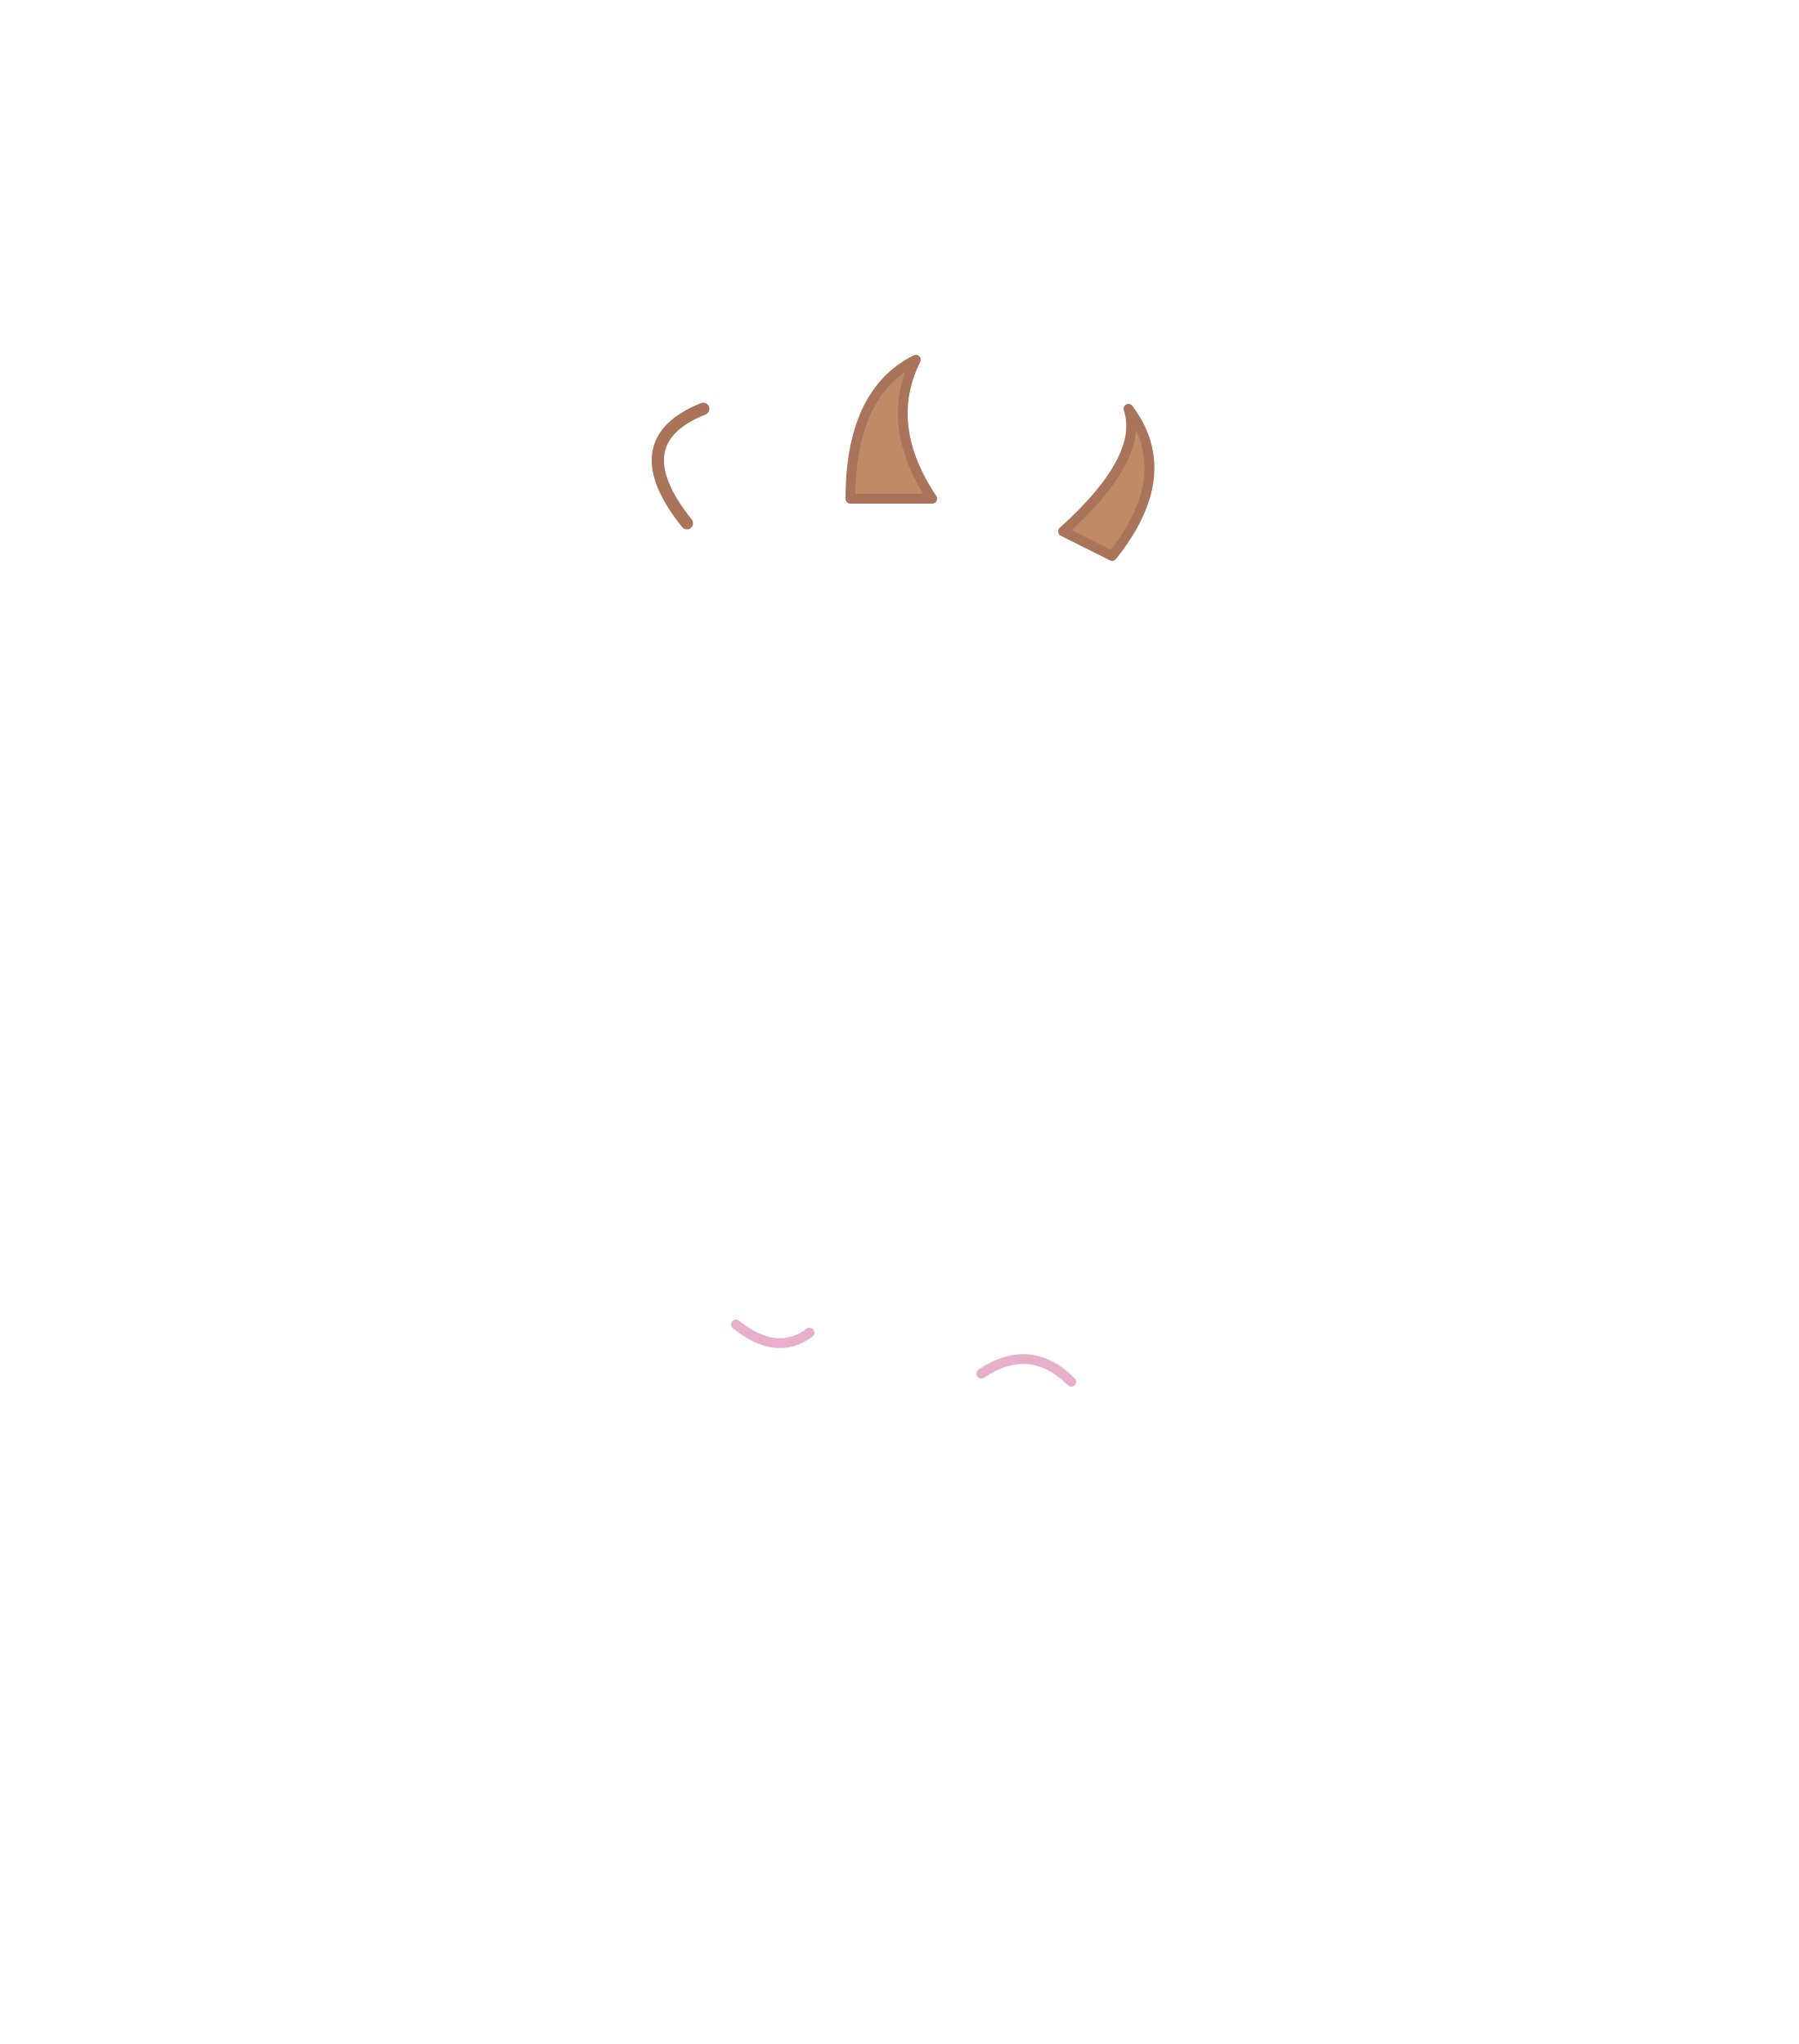
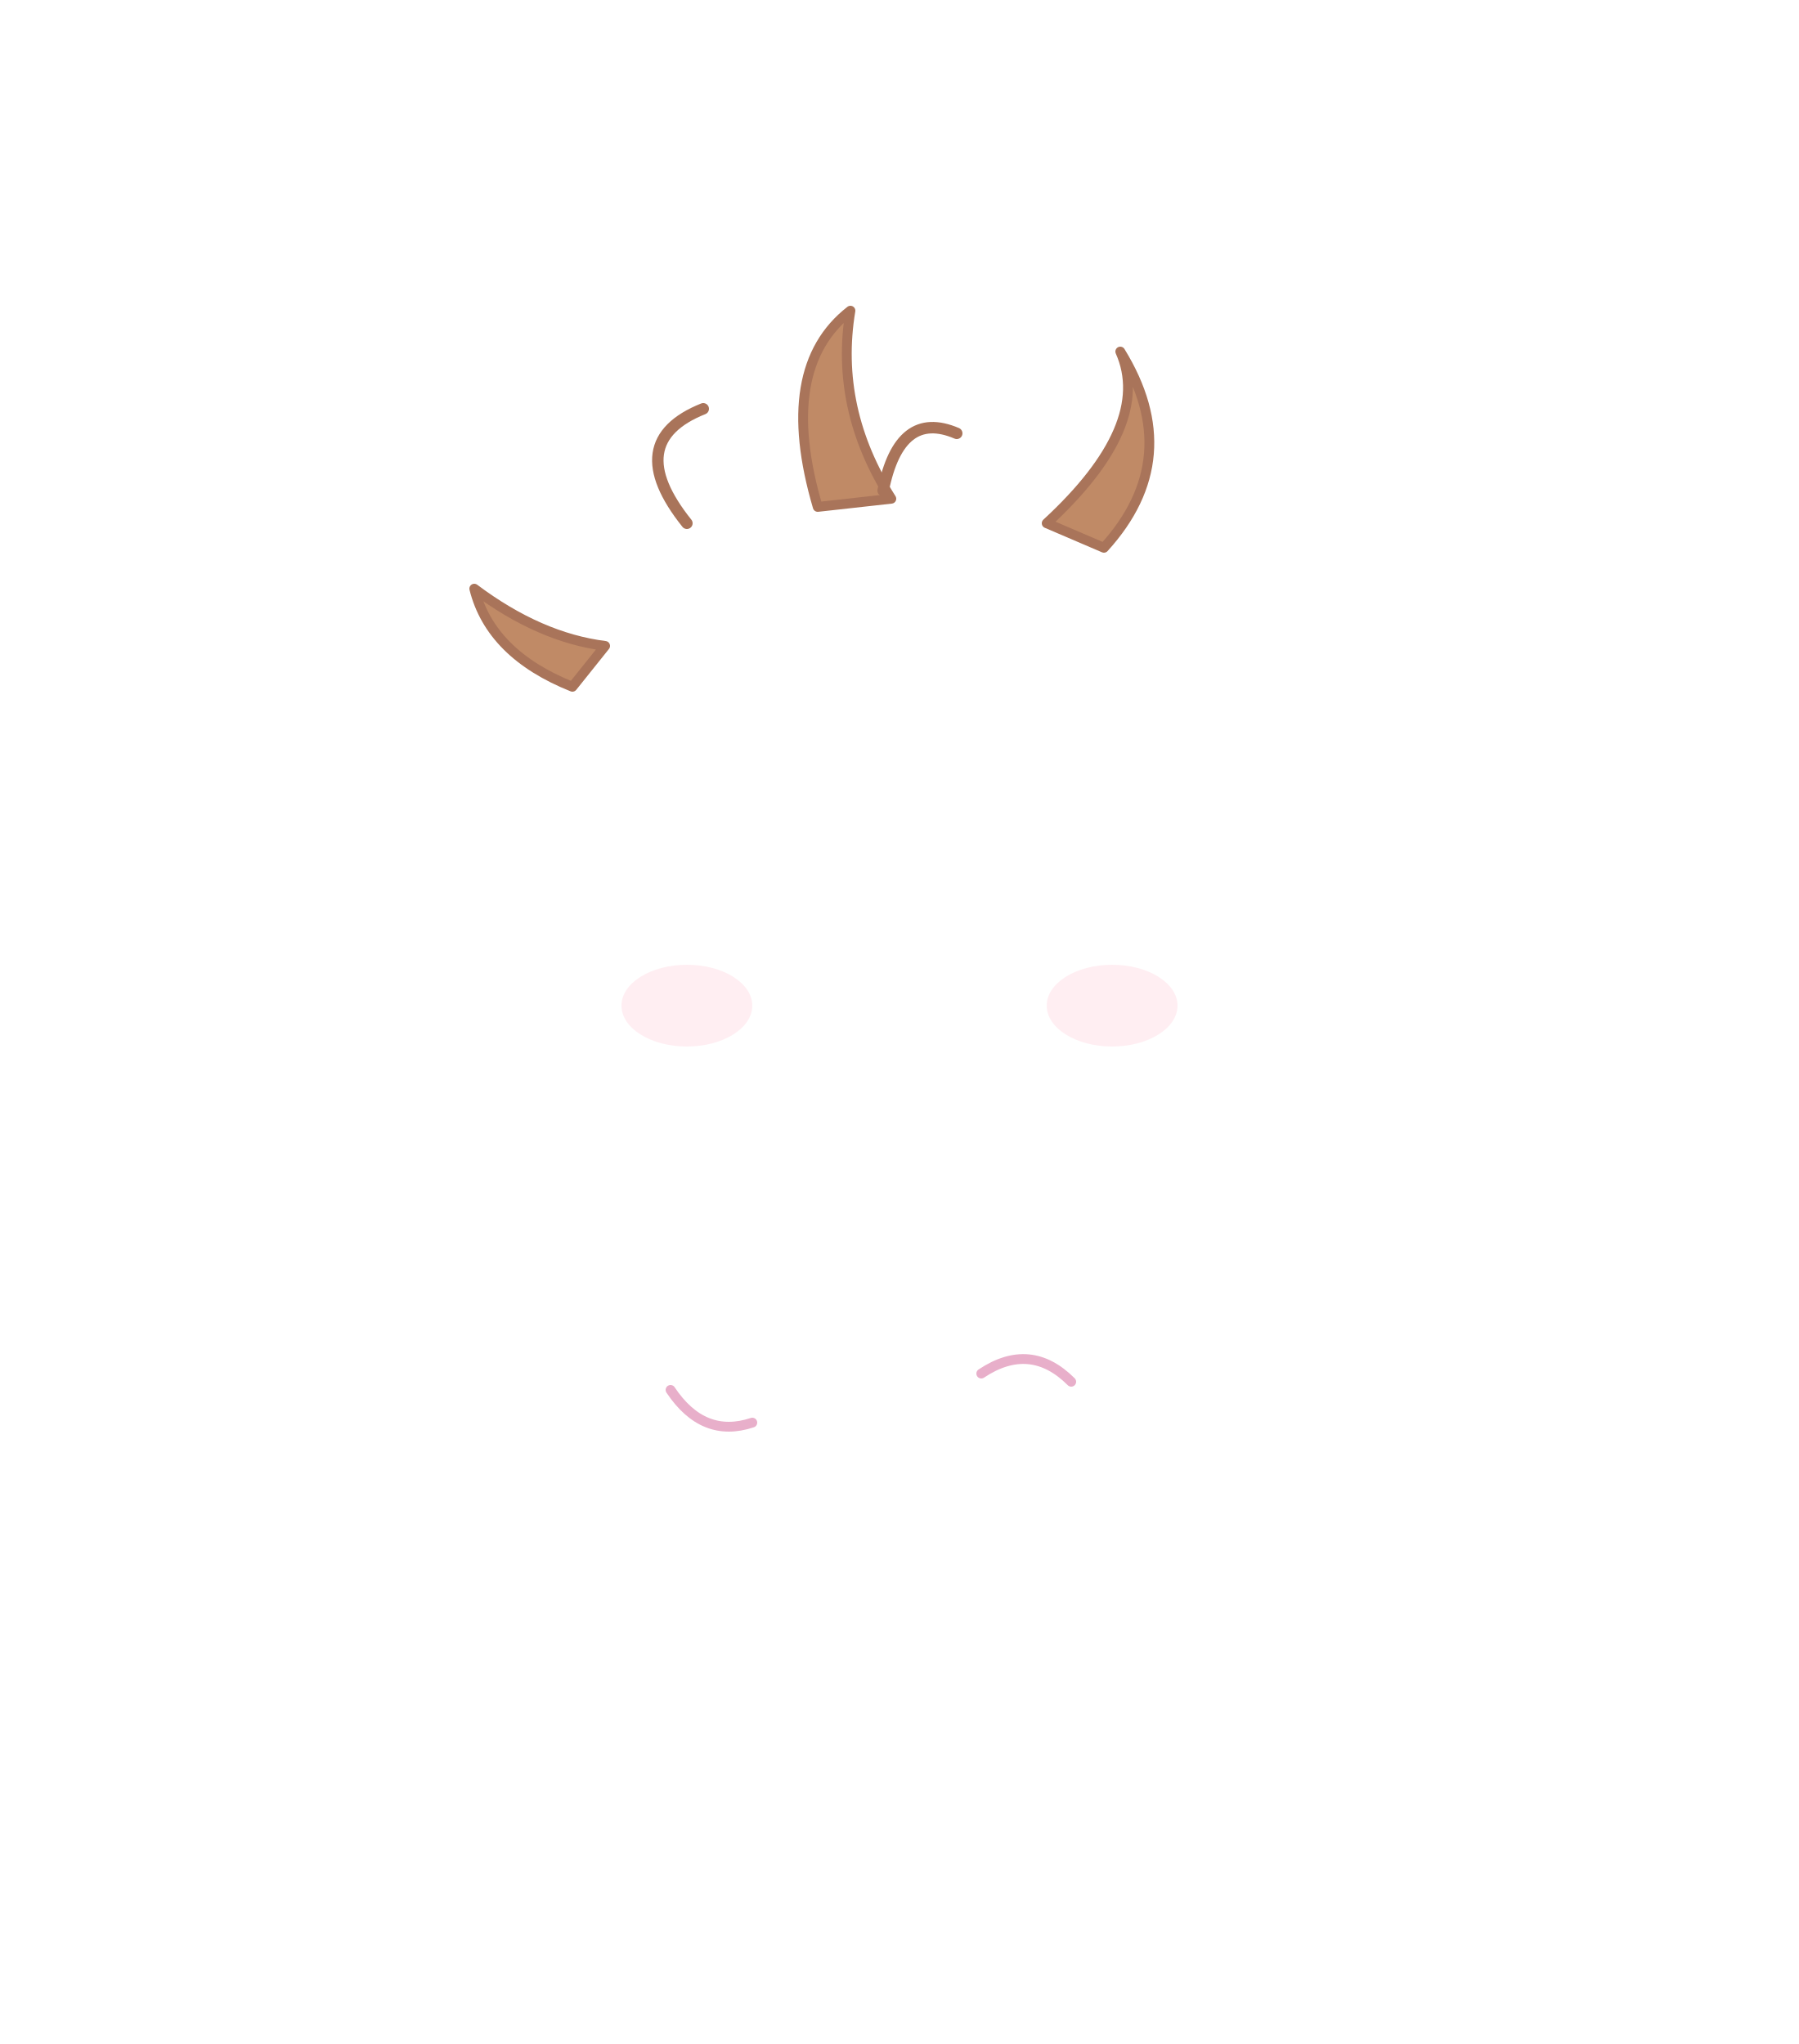
<svg xmlns="http://www.w3.org/2000/svg" viewBox="0 0 220 250" fill="none">
-   <path d="M104 61 Q104 48 112 44 Q108 52 114 61 Z" fill="#C08A66" stroke="#A9745A" stroke-width="1.2" stroke-linejoin="round" stroke-linecap="round" />
-   <path d="M130 65 Q140 56 138 50 Q144 58 136 68 Z" fill="#C08A66" stroke="#A9745A" stroke-width="1.2" stroke-linejoin="round" stroke-linecap="round" />
-   <g stroke="#A9745A" stroke-width="1.5" stroke-linecap="round" fill="none">
-     <path d="M84 64 q-8 -10 2 -14" />
-   </g>
+   <path d="M100 62 Q95 45 104 38 Q102 50 109 61 Z" fill="#C08A66" stroke="#A9745A" stroke-width="1.2" stroke-linejoin="round" stroke-linecap="round" />
+   <path d="M128 64 Q141 52 137 43 Q145 56 135 67 Z" fill="#C08A66" stroke="#A9745A" stroke-width="1.2" stroke-linejoin="round" stroke-linecap="round" />
+   <path d="M70 84 Q60 80 58 72 Q66 78 74 79 Z" fill="#C08A66" stroke="#A9745A" stroke-width="1.2" stroke-linejoin="round" stroke-linecap="round" />
+   <path d="M84 64 q-8 -10 2 -14" stroke="#A9745A" stroke-width="1.4" stroke-linecap="round" fill="none" opacity="1" />
+   <path d="M108 60 q2 -10 9 -7" stroke="#A9745A" stroke-width="1.4" stroke-linecap="round" fill="none" opacity="1" />
  <g stroke="#D97AA6" stroke-width="1.2" stroke-linecap="round" fill="none" opacity="0.6">
    <path d="M120 168 q6 -4 11 1" />
-     <path d="M90 162 q5 4 9 1" />
+     <path d="M82 170 q4 6 10 4" />
  </g>
+   <ellipse cx="84" cy="123" rx="8" ry="5" fill="#FF8FAB" opacity="0.15" />
+   <ellipse cx="136" cy="123" rx="8" ry="5" fill="#FF8FAB" opacity="0.15" />
</svg>
